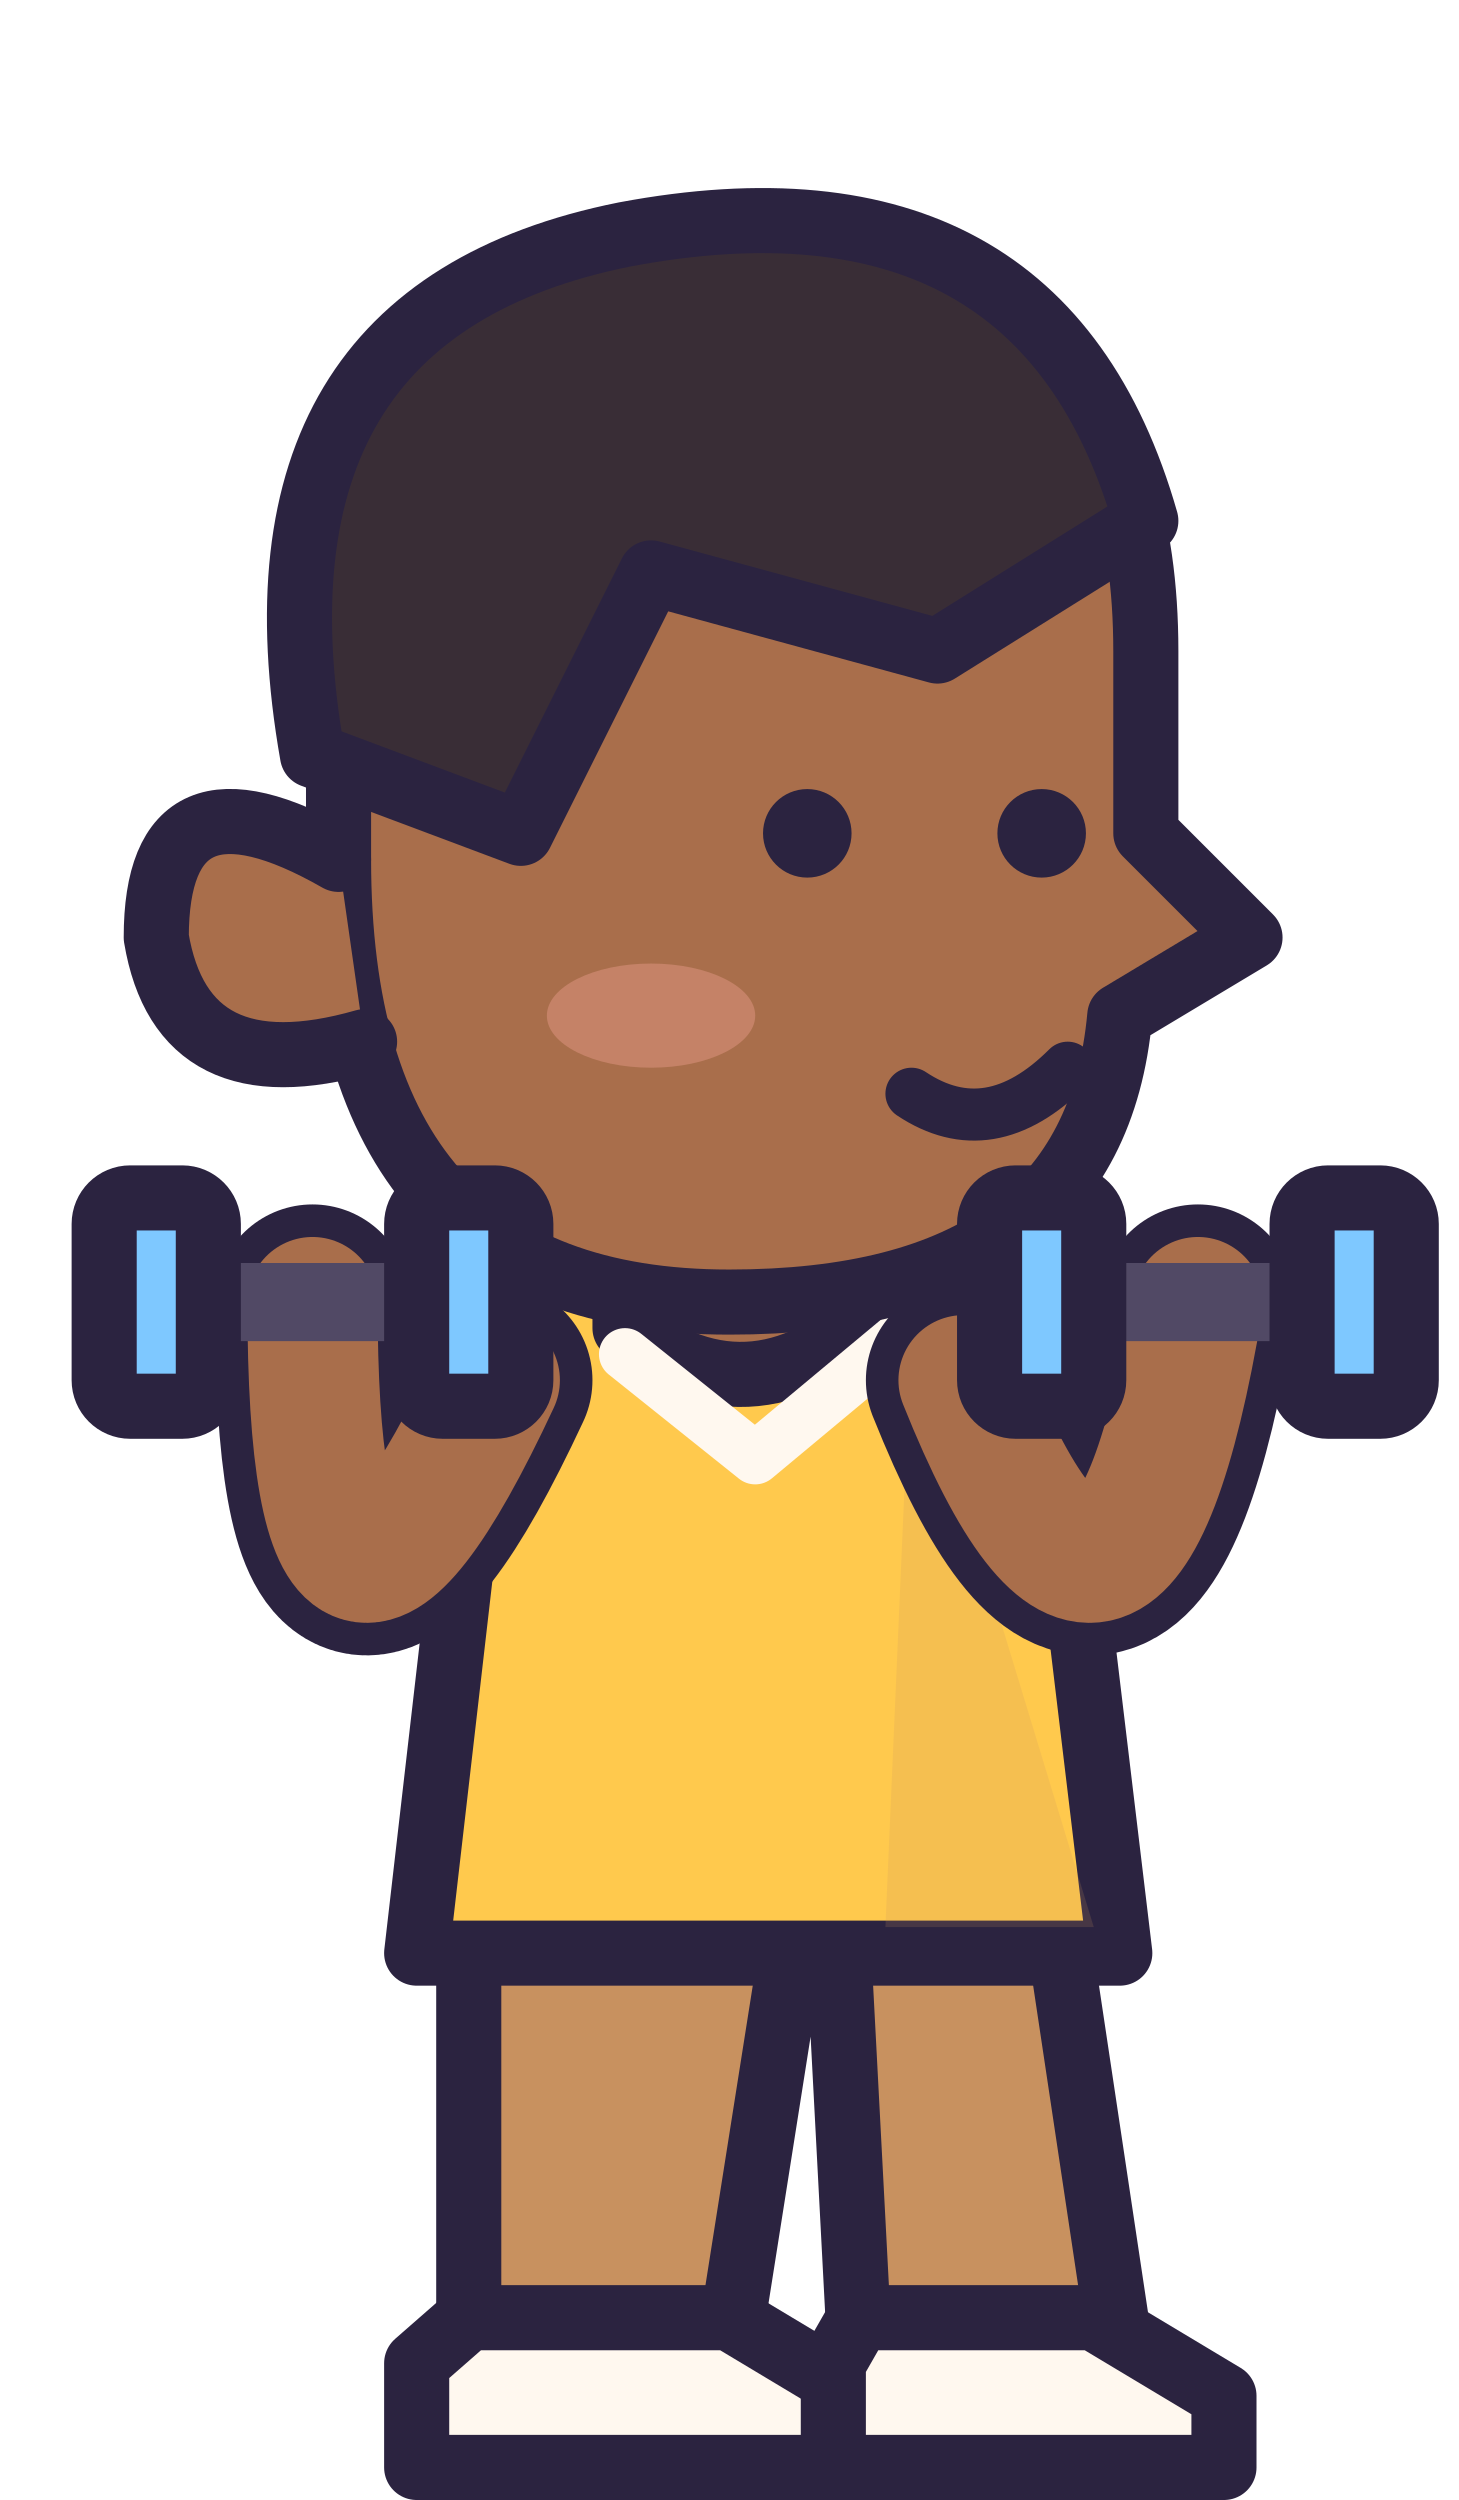
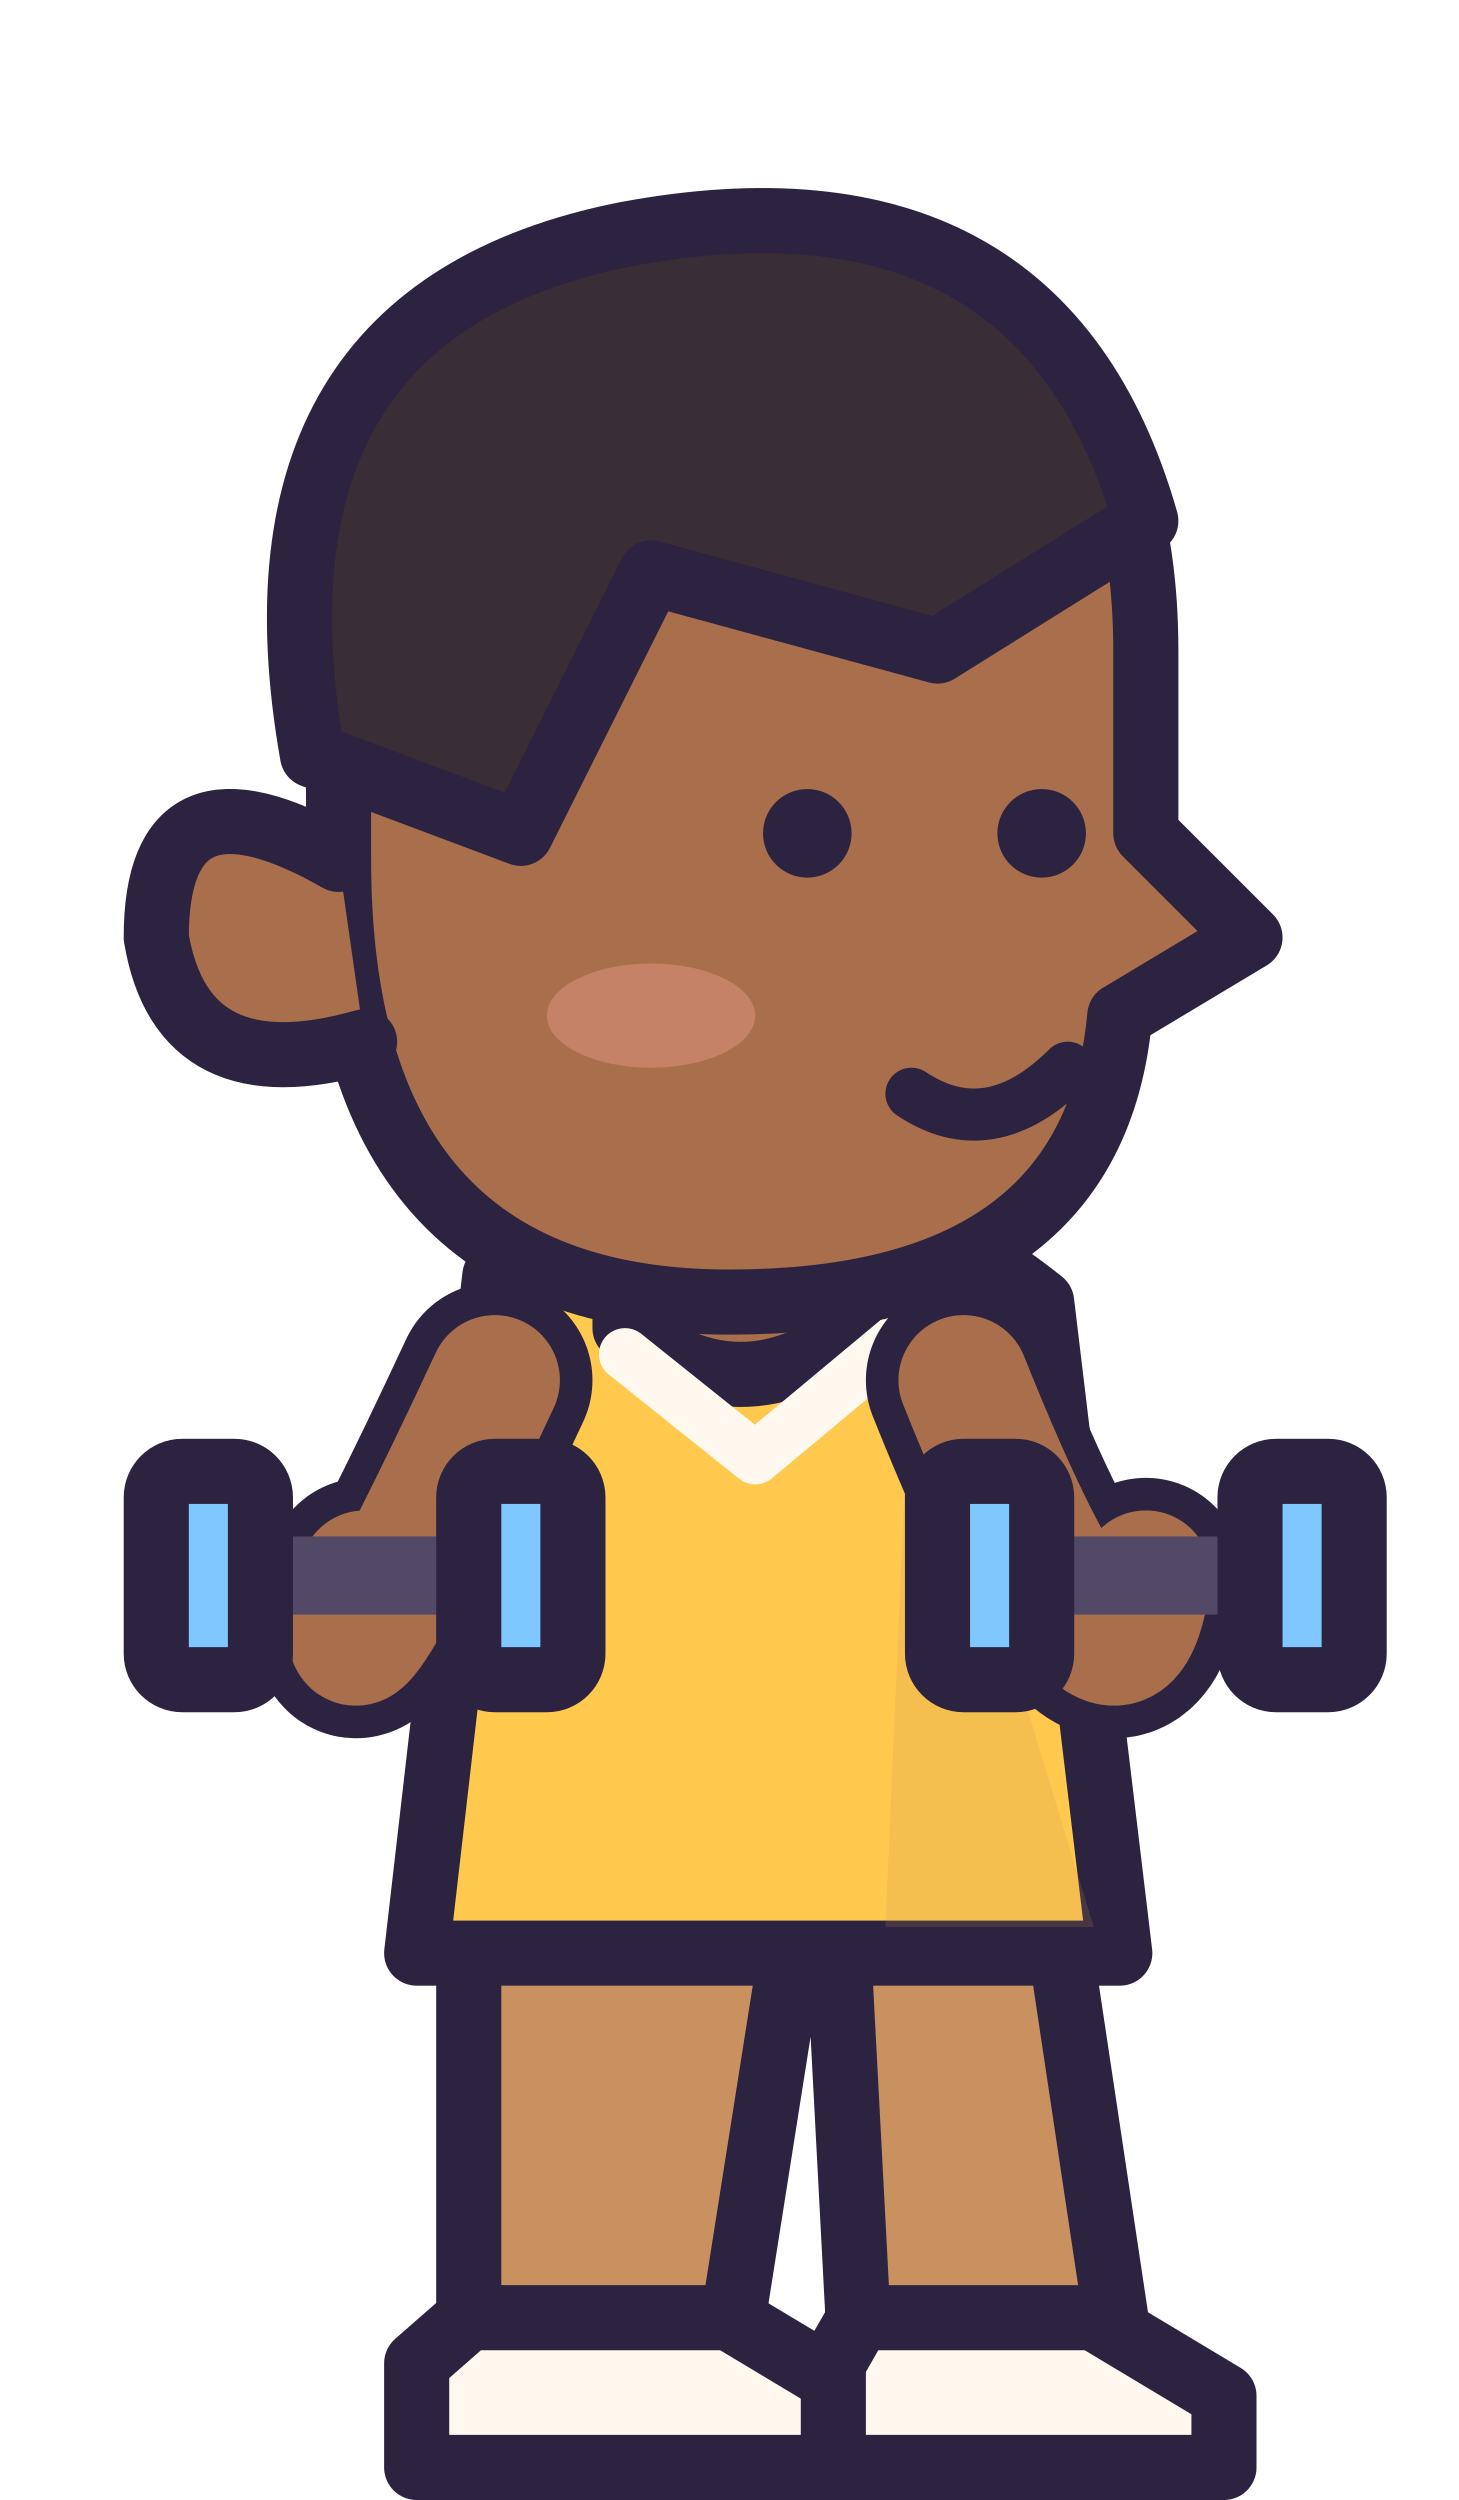
<svg xmlns="http://www.w3.org/2000/svg" width="56" height="96" viewBox="0 0 56 96">
  <g stroke="#2b2340" stroke-width="2.5" stroke-linecap="round" stroke-linejoin="round">
    <path d="M18 71v19h10l3-19m1 0 1 19h10l-3-20" fill="#c8915f" vector-effect="non-scaling-stroke" />
    <g transform="translate(0 0)">
      <path d="M18 89h10l5 3v2.75H16v-4Z" fill="#fff8ef" vector-effect="non-scaling-stroke" />
    </g>
    <g transform="translate(0 0)">
      <path d="M33 89h9l5 3v2.75H32v-4Z" fill="#fff8ef" vector-effect="non-scaling-stroke" />
    </g>
    <path d="M19 49q11-7 21 1l3 25H16Z" fill="#ffc94d" vector-effect="non-scaling-stroke" />
    <path d="M35 51l7 23h-8Z" fill="#c8915f" stroke="none" opacity="0.18" vector-effect="non-scaling-stroke" />
    <path d="M24 44v7q5 4 10-1v-7" fill="#a96e4b" vector-effect="non-scaling-stroke" />
    <path d="M24 52l5 4 6-5" fill="none" stroke="#fff8ef" stroke-width="2" vector-effect="non-scaling-stroke" />
-     <path d="M19 53Q12 68 12 50" fill="none" stroke="#2b2340" stroke-width="7.5" vector-effect="non-scaling-stroke" />
-     <path d="M19 53Q12 68 12 50" fill="none" stroke="#a96e4b" stroke-width="5" vector-effect="non-scaling-stroke" />
-     <path d="M37 53Q43 68 46 50" fill="none" stroke="#2b2340" stroke-width="7.5" vector-effect="non-scaling-stroke" />
-     <path d="M37 53Q43 68 46 50" fill="none" stroke="#a96e4b" stroke-width="5" vector-effect="non-scaling-stroke" />
+     <path d="M19 53Q12 68 14.00 60.50" fill="none" stroke="#2b2340" stroke-width="7.5" vector-effect="non-scaling-stroke" />
+     <path d="M19 53Q12 68 14.00 60.50" fill="none" stroke="#a96e4b" stroke-width="5" vector-effect="non-scaling-stroke" />
+     <path d="M37 53Q43 68 44.00 60.50" fill="none" stroke="#2b2340" stroke-width="7.5" vector-effect="non-scaling-stroke" />
+     <path d="M37 53Q43 68 44.00 60.50" fill="none" stroke="#a96e4b" stroke-width="5" vector-effect="non-scaling-stroke" />
    <g transform="translate(0 0) rotate(0 28 35)">
      <path d="M13 23q0-13 16-13 15 0 15 15v7l4 4-5 3q-1 11-15 11-15 0-15-17Z" fill="#a96e4b" vector-effect="non-scaling-stroke" />
      <path d="M13 33q-7-4-7 3 1 6 8 4" fill="#a96e4b" vector-effect="non-scaling-stroke" />
      <path d="M12 29q-3-17 12-20 16-3 20 11l-8 5-11-3-5 10Z" fill="#392d36" vector-effect="non-scaling-stroke" />
      <circle cx="31" cy="32" r="1.7" fill="#2b2340" stroke="none" vector-effect="non-scaling-stroke" />
      <circle cx="40" cy="32" r="1.7" fill="#2b2340" stroke="none" vector-effect="non-scaling-stroke" />
      <path d="M35 42q3 2 6-1" fill="none" stroke="#2b2340" stroke-width="2" vector-effect="non-scaling-stroke" />
      <ellipse cx="25" cy="39" rx="4" ry="2" fill="#c58267" stroke="none" vector-effect="non-scaling-stroke" />
    </g>
-     <path d="M6 50h12" fill="none" stroke="#514965" stroke-width="3" vector-effect="non-scaling-stroke" />
-     <rect x="4" y="46" width="4" height="8" rx="1" fill="#7ec8ff" vector-effect="non-scaling-stroke" />
-     <rect x="16" y="46" width="4" height="8" rx="1" fill="#7ec8ff" vector-effect="non-scaling-stroke" />
-     <path d="M40 50h12" fill="none" stroke="#514965" stroke-width="3" vector-effect="non-scaling-stroke" />
-     <rect x="38" y="46" width="4" height="8" rx="1" fill="#7ec8ff" vector-effect="non-scaling-stroke" />
-     <rect x="50" y="46" width="4" height="8" rx="1" fill="#7ec8ff" vector-effect="non-scaling-stroke" />
+     <path d="M6 69h12" fill="none" stroke="#514965" stroke-width="3" vector-effect="non-scaling-stroke" transform="translate(2.00 -8.50)" />
+     <rect x="4" y="65" width="4" height="8" rx="1" fill="#7ec8ff" vector-effect="non-scaling-stroke" transform="translate(2.00 -8.50)" />
+     <rect x="16" y="65" width="4" height="8" rx="1" fill="#7ec8ff" vector-effect="non-scaling-stroke" transform="translate(2.00 -8.50)" />
+     <path d="M40 69h12" fill="none" stroke="#514965" stroke-width="3" vector-effect="non-scaling-stroke" transform="translate(-2.00 -8.50)" />
+     <rect x="38" y="65" width="4" height="8" rx="1" fill="#7ec8ff" vector-effect="non-scaling-stroke" transform="translate(-2.00 -8.50)" />
+     <rect x="50" y="65" width="4" height="8" rx="1" fill="#7ec8ff" vector-effect="non-scaling-stroke" transform="translate(-2.00 -8.50)" />
  </g>
</svg>
